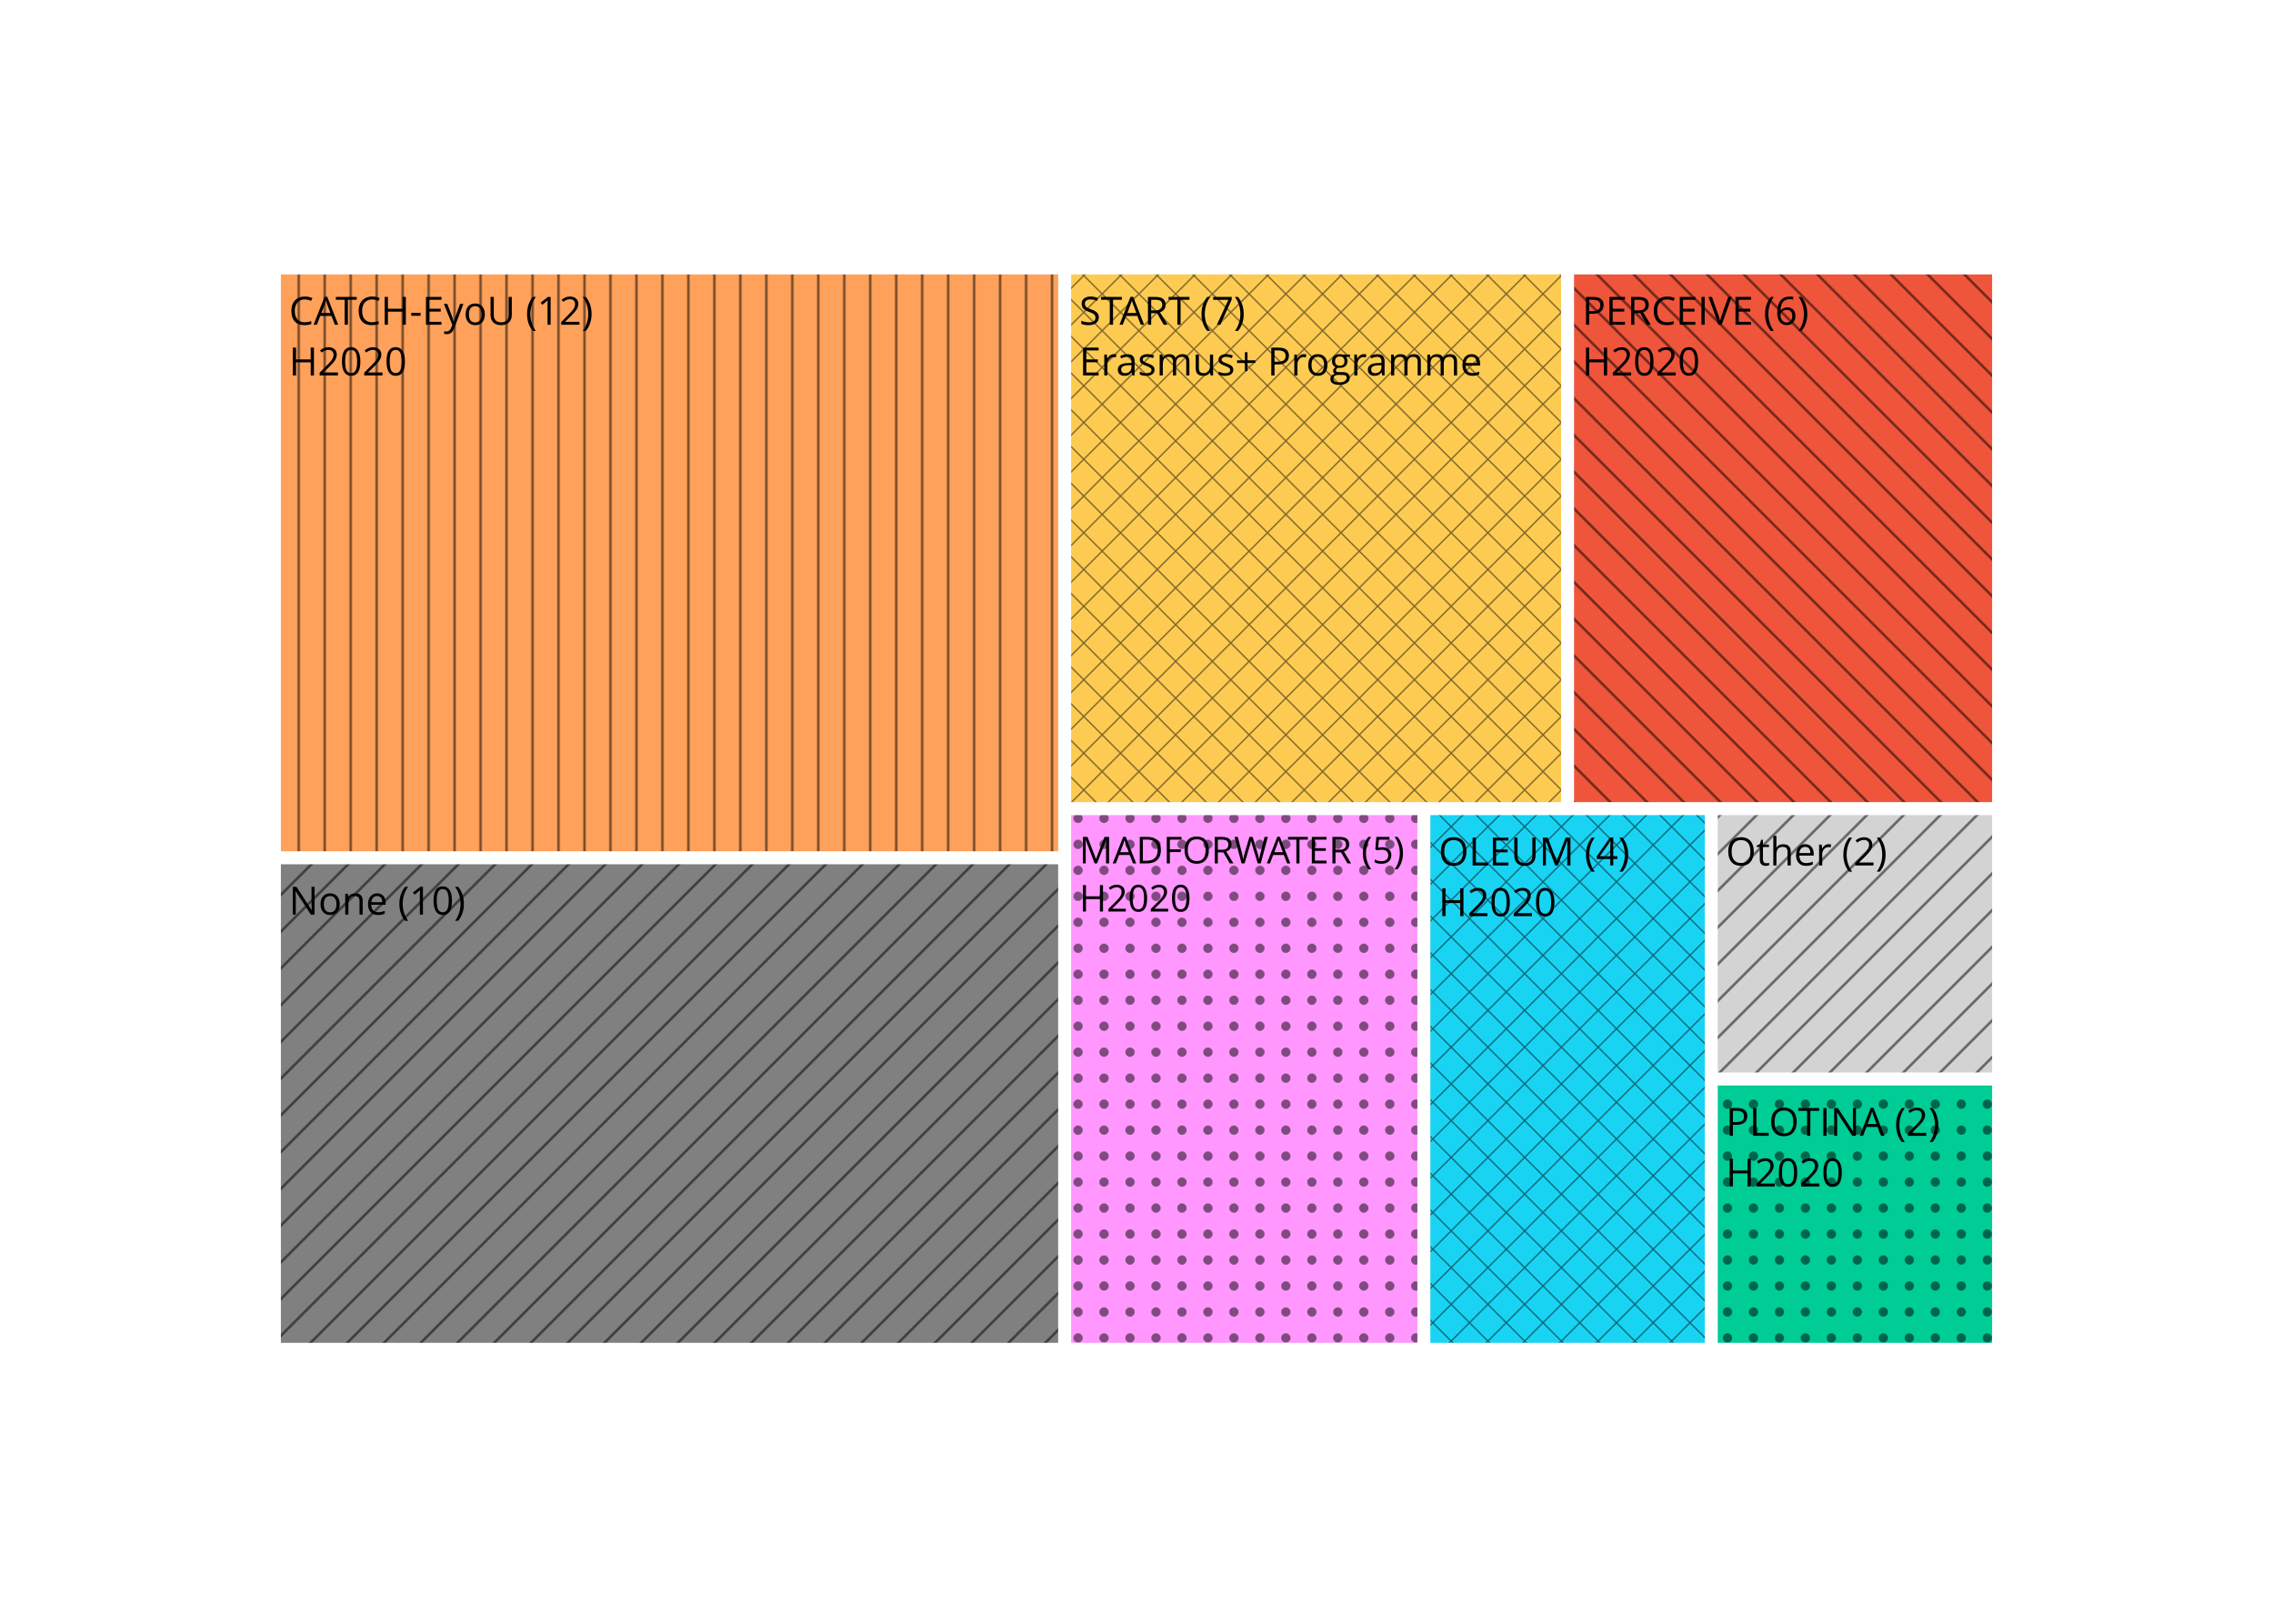
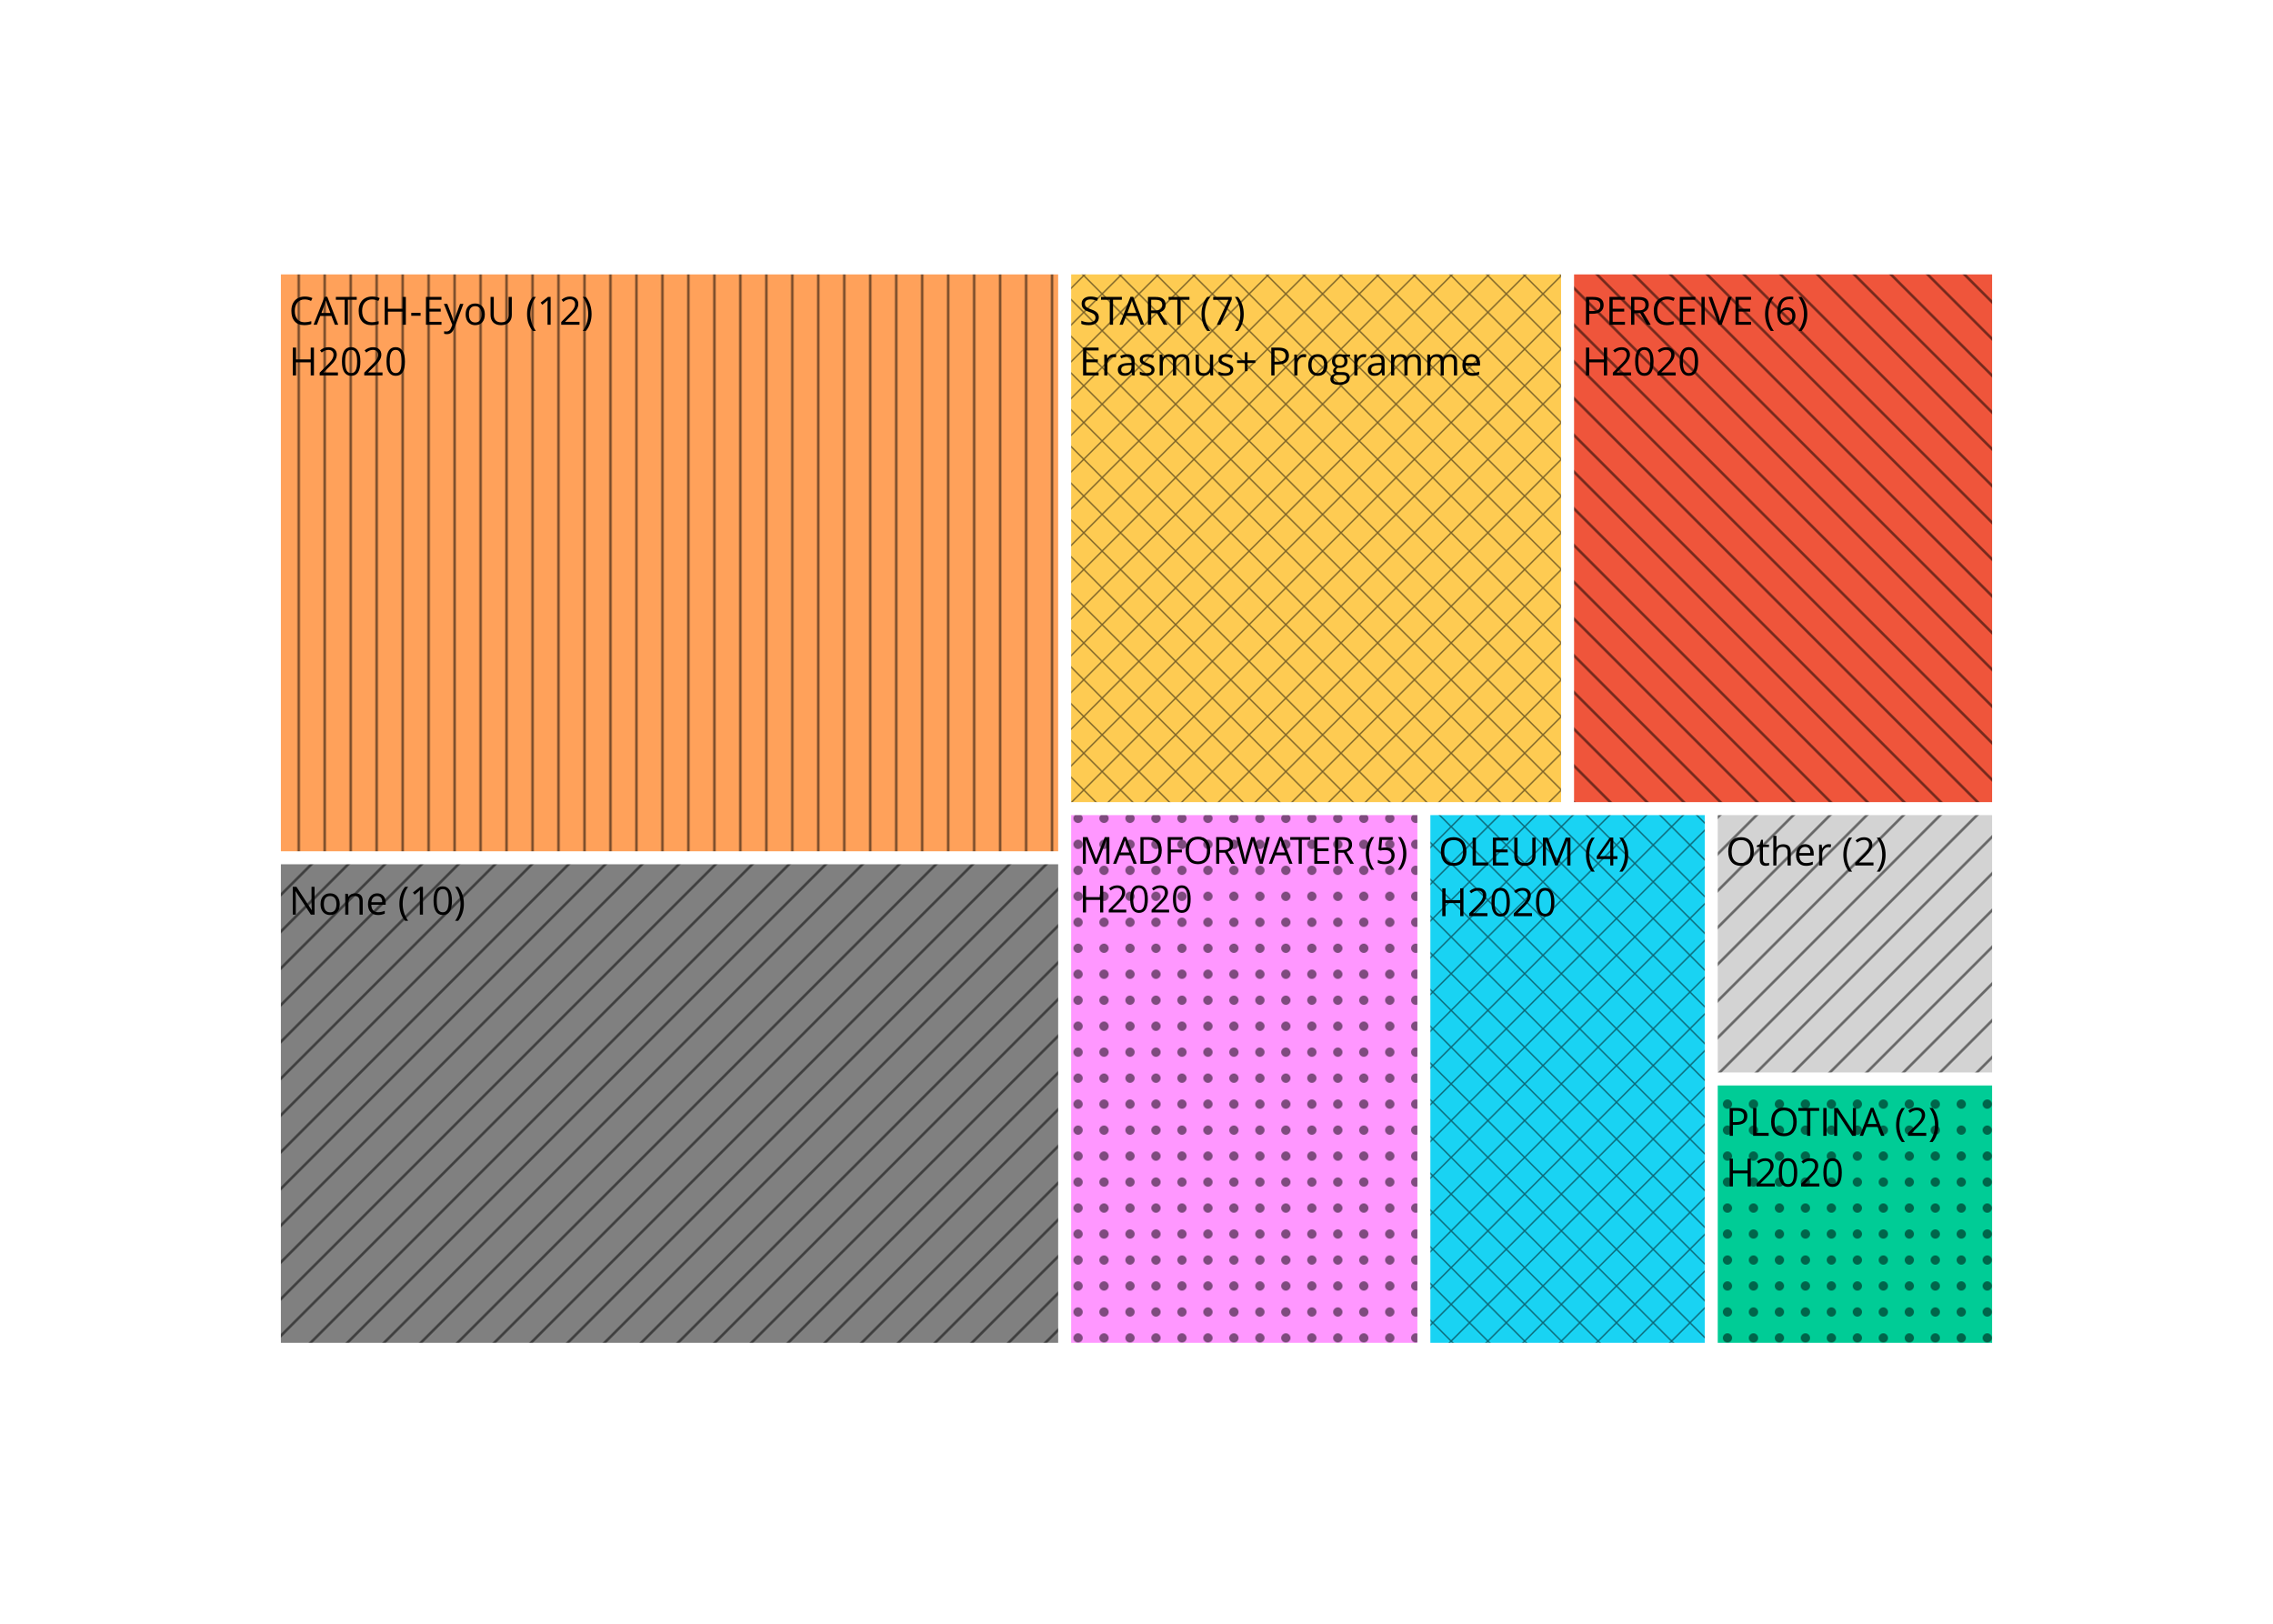
<svg xmlns="http://www.w3.org/2000/svg" class="main-svg" width="700" height="500" style="" viewBox="0 0 700 500">
  <rect x="0" y="0" width="700" height="500" style="fill: rgb(255, 255, 255); fill-opacity: 1;" />
-   <defs id="defs-f16fa4">
+   <defs id="defs-1af8e0">
    <g class="clips" />
    <g class="gradients" />
    <g class="patterns">
-       <pattern id="pf16fa4-cb2518-0" width="8px" height="8px" patternUnits="userSpaceOnUse" patternTransform="">
+       <pattern id="p1af8e0-cb0e9c-0" width="8px" height="8px" patternUnits="userSpaceOnUse" patternTransform="">
        <rect width="8px" height="8px" fill="rgb(255, 161, 90)" fill-opacity="1" />
        <path d="M4,0L4,8" opacity="0.5" stroke="rgb(0, 0, 0)" stroke-width="0.8px" />
      </pattern>
-       <pattern id="pf16fa4-cb2518-2" width="11.314px" height="11.314px" patternUnits="userSpaceOnUse" patternTransform="">
+       <pattern id="p1af8e0-cb0e9c-2" width="11.314px" height="11.314px" patternUnits="userSpaceOnUse" patternTransform="">
        <rect width="11.314px" height="11.314px" fill="rgb(128, 128, 128)" fill-opacity="1" />
        <path d="M-2.828,2.828l5.657,-5.657M0,11.314L11.314,0M8.485,14.142l5.657,-5.657" opacity="0.5" stroke="rgb(0, 0, 0)" stroke-width="0.8px" />
      </pattern>
-       <pattern id="pf16fa4-cb2518-7" width="11.314px" height="11.314px" patternUnits="userSpaceOnUse" patternTransform="">
+       <pattern id="p1af8e0-cb0e9c-7" width="11.314px" height="11.314px" patternUnits="userSpaceOnUse" patternTransform="">
        <rect width="11.314px" height="11.314px" fill="rgb(254, 203, 82)" fill-opacity="1" />
        <path d="M-2.828,2.828l5.657,-5.657M0,11.314L11.314,0M8.485,14.142l5.657,-5.657M8.485,-2.828l5.657,5.657M0,0L11.314,11.314M-2.828,8.485l5.657,5.657" opacity="0.5" stroke="rgb(0, 0, 0)" stroke-width="0.411px" />
      </pattern>
-       <pattern id="pf16fa4-cb2518-5" width="11.314px" height="11.314px" patternUnits="userSpaceOnUse" patternTransform="">
+       <pattern id="p1af8e0-cb0e9c-5" width="11.314px" height="11.314px" patternUnits="userSpaceOnUse" patternTransform="">
        <rect width="11.314px" height="11.314px" fill="rgb(239, 85, 59)" fill-opacity="1" />
        <path d="M8.485,-2.828l5.657,5.657M0,0L11.314,11.314M-2.828,8.485l5.657,5.657" opacity="0.5" stroke="rgb(0, 0, 0)" stroke-width="0.8px" />
      </pattern>
-       <pattern id="pf16fa4-cb2518-1" width="8px" height="8px" patternUnits="userSpaceOnUse" patternTransform="">
+       <pattern id="p1af8e0-cb0e9c-1" width="8px" height="8px" patternUnits="userSpaceOnUse" patternTransform="">
        <rect width="8px" height="8px" fill="rgb(255, 151, 255)" fill-opacity="1" />
        <circle cx="4" cy="4" r="1.427" opacity="0.5" fill="rgb(0, 0, 0)" />
      </pattern>
-       <pattern id="pf16fa4-cb2518-3" width="11.314px" height="11.314px" patternUnits="userSpaceOnUse" patternTransform="">
+       <pattern id="p1af8e0-cb0e9c-3" width="11.314px" height="11.314px" patternUnits="userSpaceOnUse" patternTransform="">
        <rect width="11.314px" height="11.314px" fill="rgb(25, 211, 243)" fill-opacity="1" />
        <path d="M-2.828,2.828l5.657,-5.657M0,11.314L11.314,0M8.485,14.142l5.657,-5.657M8.485,-2.828l5.657,5.657M0,0L11.314,11.314M-2.828,8.485l5.657,5.657" opacity="0.5" stroke="rgb(0, 0, 0)" stroke-width="0.411px" />
      </pattern>
-       <pattern id="pf16fa4-cb2518-4" width="11.314px" height="11.314px" patternUnits="userSpaceOnUse" patternTransform="">
+       <pattern id="p1af8e0-cb0e9c-4" width="11.314px" height="11.314px" patternUnits="userSpaceOnUse" patternTransform="">
        <rect width="11.314px" height="11.314px" fill="rgb(211, 211, 211)" fill-opacity="1" />
        <path d="M-2.828,2.828l5.657,-5.657M0,11.314L11.314,0M8.485,14.142l5.657,-5.657" opacity="0.5" stroke="rgb(0, 0, 0)" stroke-width="0.8px" />
      </pattern>
-       <pattern id="pf16fa4-cb2518-6" width="8px" height="8px" patternUnits="userSpaceOnUse" patternTransform="">
+       <pattern id="p1af8e0-cb0e9c-6" width="8px" height="8px" patternUnits="userSpaceOnUse" patternTransform="">
        <rect width="8px" height="8px" fill="rgb(0, 204, 150)" fill-opacity="1" />
        <circle cx="4" cy="4" r="1.427" opacity="0.5" fill="rgb(0, 0, 0)" />
      </pattern>
    </g>
  </defs>
  <g class="bglayer" />
  <g class="layer-below">
    <g class="imagelayer" />
    <g class="shapelayer" />
  </g>
  <g class="cartesianlayer" />
  <g class="polarlayer" />
  <g class="smithlayer" />
  <g class="ternarylayer" />
  <g class="geolayer" />
  <g class="funnelarealayer" />
  <g class="pielayer" />
  <g class="iciclelayer" />
  <g class="treemaplayer">
    <g class="trace treemap" style="opacity: 1;">
      <g class="slice cursor-pointer">
        <path class="surface" d="M80,60L620,60L620,420L80,420Z" style="pointer-events: none; fill: rgb(0, 0, 0); fill-opacity: 0; stroke-width: 0; stroke: rgb(0, 0, 0); stroke-opacity: 0; opacity: 100;" />
        <g class="slicetext">
          <text data-notex="1" class="slicetext" text-anchor="start" x="0" y="0" style="font-family: 'Open Sans', verdana, arial, sans-serif; font-size: 12px; fill: rgb(42, 63, 95); fill-opacity: 1; white-space: pre;" transform="translate(86,76)"> </text>
        </g>
      </g>
      <g class="slice cursor-pointer">
-         <path class="surface pattern_filled" d="M86,84L326.375,84L326.375,262.636L86,262.636Z" style="pointer-events: none; stroke-width: 1; fill: url('#pf16fa4-cb2518-0'); stroke: rgb(255, 255, 255); stroke-opacity: 1; opacity: 1;" />
+         <path class="surface pattern_filled" d="M86,84L326.375,84L326.375,262.636L86,262.636Z" style="pointer-events: none; stroke-width: 1; fill: url('#p1af8e0-cb0e9c-0'); stroke: rgb(255, 255, 255); stroke-opacity: 1; opacity: 1;" />
        <g class="slicetext">
          <text data-notex="1" class="slicetext" text-anchor="start" x="0" y="0" style="font-family: 'Open Sans', verdana, arial, sans-serif; font-size: 12px; fill: rgb(68, 68, 68); fill-opacity: 1; white-space: pre;" transform="translate(89,100)">
            <tspan class="line" dy="0em" x="0" y="0">
              <tspan style=" fill: black; text-shadow: -2px -2px 0 #FFF, 2px -2px 0 #FFF, -2px 2px 0 #FFF, 2px 2px 0 #FFF, -2px 0 0 #FFF, 2px 0 0 #FFF, 0 -2px 0 #FFF, 0 2px 0 #FFF;">CATCH-EyoU (12)</tspan>
            </tspan>
            <tspan class="line" dy="1.3em" x="0" y="0">
              <tspan style=" fill: black; text-shadow: -2px -2px 0 #FFF, 2px -2px 0 #FFF, -2px 2px 0 #FFF, 2px 2px 0 #FFF, -2px 0 0 #FFF, 2px 0 0 #FFF, 0 -2px 0 #FFF, 0 2px 0 #FFF;">H2020</tspan>
            </tspan>
          </text>
        </g>
      </g>
      <g class="slice cursor-pointer">
-         <path class="surface pattern_filled" d="M86,265.636L326.375,265.636L326.375,414L86,414Z" style="pointer-events: none; stroke-width: 1; fill: url('#pf16fa4-cb2518-2'); stroke: rgb(255, 255, 255); stroke-opacity: 1; opacity: 1;" />
+         <path class="surface pattern_filled" d="M86,265.636L326.375,265.636L326.375,414L86,414Z" style="pointer-events: none; stroke-width: 1; fill: url('#p1af8e0-cb0e9c-2'); stroke: rgb(255, 255, 255); stroke-opacity: 1; opacity: 1;" />
        <g class="slicetext">
          <text data-notex="1" class="slicetext" text-anchor="start" x="0" y="0" style="font-family: 'Open Sans', verdana, arial, sans-serif; font-size: 12px; fill: rgb(255, 255, 255); fill-opacity: 1; white-space: pre;" transform="translate(89,281.6364)">
            <tspan class="line" dy="0em" x="0" y="0">
              <tspan style=" fill: black; text-shadow: -2px -2px 0 #FFF, 2px -2px 0 #FFF, -2px 2px 0 #FFF, 2px 2px 0 #FFF, -2px 0 0 #FFF, 2px 0 0 #FFF, 0 -2px 0 #FFF, 0 2px 0 #FFF;">None (10)</tspan>
            </tspan>
            <tspan class="line" dy="1.3em" x="0" y="0">
              <tspan style=" fill: black; text-shadow: -2px -2px 0 #FFF, 2px -2px 0 #FFF, -2px 2px 0 #FFF, 2px 2px 0 #FFF, -2px 0 0 #FFF, 2px 0 0 #FFF, 0 -2px 0 #FFF, 0 2px 0 #FFF;" />
            </tspan>
          </text>
        </g>
      </g>
      <g class="slice cursor-pointer">
-         <path class="surface pattern_filled" d="M329.375,84L481.25,84L481.25,247.5L329.375,247.5Z" style="pointer-events: none; stroke-width: 1; fill: url('#pf16fa4-cb2518-7'); stroke: rgb(255, 255, 255); stroke-opacity: 1; opacity: 1;" />
+         <path class="surface pattern_filled" d="M329.375,84L481.25,84L481.25,247.5L329.375,247.5Z" style="pointer-events: none; stroke-width: 1; fill: url('#p1af8e0-cb0e9c-7'); stroke: rgb(255, 255, 255); stroke-opacity: 1; opacity: 1;" />
        <g class="slicetext">
          <text data-notex="1" class="slicetext" text-anchor="start" x="0" y="0" style="font-family: 'Open Sans', verdana, arial, sans-serif; font-size: 12px; fill: rgb(68, 68, 68); fill-opacity: 1; white-space: pre;" transform="translate(332.375,100)">
            <tspan class="line" dy="0em" x="0" y="0">
              <tspan style=" fill: black; text-shadow: -2px -2px 0 #FFF, 2px -2px 0 #FFF, -2px 2px 0 #FFF, 2px 2px 0 #FFF, -2px 0 0 #FFF, 2px 0 0 #FFF, 0 -2px 0 #FFF, 0 2px 0 #FFF;">START (7)</tspan>
            </tspan>
            <tspan class="line" dy="1.3em" x="0" y="0">
              <tspan style=" fill: black; text-shadow: -2px -2px 0 #FFF, 2px -2px 0 #FFF, -2px 2px 0 #FFF, 2px 2px 0 #FFF, -2px 0 0 #FFF, 2px 0 0 #FFF, 0 -2px 0 #FFF, 0 2px 0 #FFF;">Erasmus+ Programme</tspan>
            </tspan>
          </text>
        </g>
      </g>
      <g class="slice cursor-pointer">
-         <path class="surface pattern_filled" d="M484.25,84L614,84L614,247.5L484.25,247.5Z" style="pointer-events: none; stroke-width: 1; fill: url('#pf16fa4-cb2518-5'); stroke: rgb(255, 255, 255); stroke-opacity: 1; opacity: 1;" />
+         <path class="surface pattern_filled" d="M484.25,84L614,84L614,247.5L484.25,247.5Z" style="pointer-events: none; stroke-width: 1; fill: url('#p1af8e0-cb0e9c-5'); stroke: rgb(255, 255, 255); stroke-opacity: 1; opacity: 1;" />
        <g class="slicetext">
          <text data-notex="1" class="slicetext" text-anchor="start" x="0" y="0" style="font-family: 'Open Sans', verdana, arial, sans-serif; font-size: 12px; fill: rgb(255, 255, 255); fill-opacity: 1; white-space: pre;" transform="translate(487.25,100)">
            <tspan class="line" dy="0em" x="0" y="0">
              <tspan style=" fill: black; text-shadow: -2px -2px 0 #FFF, 2px -2px 0 #FFF, -2px 2px 0 #FFF, 2px 2px 0 #FFF, -2px 0 0 #FFF, 2px 0 0 #FFF, 0 -2px 0 #FFF, 0 2px 0 #FFF;">PERCEIVE (6)</tspan>
            </tspan>
            <tspan class="line" dy="1.3em" x="0" y="0">
              <tspan style=" fill: black; text-shadow: -2px -2px 0 #FFF, 2px -2px 0 #FFF, -2px 2px 0 #FFF, 2px 2px 0 #FFF, -2px 0 0 #FFF, 2px 0 0 #FFF, 0 -2px 0 #FFF, 0 2px 0 #FFF;">H2020</tspan>
            </tspan>
          </text>
        </g>
      </g>
      <g class="slice cursor-pointer">
-         <path class="surface pattern_filled" d="M329.375,250.5L437,250.5L437,414L329.375,414Z" style="pointer-events: none; stroke-width: 1; fill: url('#pf16fa4-cb2518-1'); stroke: rgb(255, 255, 255); stroke-opacity: 1; opacity: 1;" />
+         <path class="surface pattern_filled" d="M329.375,250.5L437,250.5L437,414L329.375,414Z" style="pointer-events: none; stroke-width: 1; fill: url('#p1af8e0-cb0e9c-1'); stroke: rgb(255, 255, 255); stroke-opacity: 1; opacity: 1;" />
        <g class="slicetext">
-           <text data-notex="1" class="slicetext" text-anchor="start" x="0" y="0" style="font-family: 'Open Sans', verdana, arial, sans-serif; font-size: 12px; fill: rgb(68, 68, 68); fill-opacity: 1; white-space: pre;" transform="translate(332.375,265.8596)scale(0.9507382)">
+           <text data-notex="1" class="slicetext" text-anchor="start" x="0" y="0" style="font-family: 'Open Sans', verdana, arial, sans-serif; font-size: 12px; fill: rgb(68, 68, 68); fill-opacity: 1; white-space: pre;" transform="translate(332.375,265.9897)scale(0.9607445)">
            <tspan class="line" dy="0em" x="0" y="0">
              <tspan style=" fill: black; text-shadow: -2px -2px 0 #FFF, 2px -2px 0 #FFF, -2px 2px 0 #FFF, 2px 2px 0 #FFF, -2px 0 0 #FFF, 2px 0 0 #FFF, 0 -2px 0 #FFF, 0 2px 0 #FFF;">MADFORWATER (5)</tspan>
            </tspan>
            <tspan class="line" dy="1.3em" x="0" y="0">
              <tspan style=" fill: black; text-shadow: -2px -2px 0 #FFF, 2px -2px 0 #FFF, -2px 2px 0 #FFF, 2px 2px 0 #FFF, -2px 0 0 #FFF, 2px 0 0 #FFF, 0 -2px 0 #FFF, 0 2px 0 #FFF;">H2020</tspan>
            </tspan>
          </text>
        </g>
      </g>
      <g class="slice cursor-pointer">
-         <path class="surface pattern_filled" d="M440,250.5L525.5,250.5L525.5,414L440,414Z" style="pointer-events: none; stroke-width: 1; fill: url('#pf16fa4-cb2518-3'); stroke: rgb(255, 255, 255); stroke-opacity: 1; opacity: 1;" />
+         <path class="surface pattern_filled" d="M440,250.5L525.5,250.5L525.5,414L440,414Z" style="pointer-events: none; stroke-width: 1; fill: url('#p1af8e0-cb0e9c-3'); stroke: rgb(255, 255, 255); stroke-opacity: 1; opacity: 1;" />
        <g class="slicetext">
          <text data-notex="1" class="slicetext" text-anchor="start" x="0" y="0" style="font-family: 'Open Sans', verdana, arial, sans-serif; font-size: 12px; fill: rgb(68, 68, 68); fill-opacity: 1; white-space: pre;" transform="translate(443,266.5)">
            <tspan class="line" dy="0em" x="0" y="0">
              <tspan style=" fill: black; text-shadow: -2px -2px 0 #FFF, 2px -2px 0 #FFF, -2px 2px 0 #FFF, 2px 2px 0 #FFF, -2px 0 0 #FFF, 2px 0 0 #FFF, 0 -2px 0 #FFF, 0 2px 0 #FFF;">OLEUM (4)</tspan>
            </tspan>
            <tspan class="line" dy="1.3em" x="0" y="0">
              <tspan style=" fill: black; text-shadow: -2px -2px 0 #FFF, 2px -2px 0 #FFF, -2px 2px 0 #FFF, 2px 2px 0 #FFF, -2px 0 0 #FFF, 2px 0 0 #FFF, 0 -2px 0 #FFF, 0 2px 0 #FFF;">H2020</tspan>
            </tspan>
          </text>
        </g>
      </g>
      <g class="slice cursor-pointer">
-         <path class="surface pattern_filled" d="M528.5,250.5L614,250.5L614,330.75L528.5,330.75Z" style="pointer-events: none; stroke-width: 1; fill: url('#pf16fa4-cb2518-4'); stroke: rgb(255, 255, 255); stroke-opacity: 1; opacity: 1;" />
+         <path class="surface pattern_filled" d="M528.5,250.5L614,250.5L614,330.75L528.5,330.75Z" style="pointer-events: none; stroke-width: 1; fill: url('#p1af8e0-cb0e9c-4'); stroke: rgb(255, 255, 255); stroke-opacity: 1; opacity: 1;" />
        <g class="slicetext">
          <text data-notex="1" class="slicetext" text-anchor="start" x="0" y="0" style="font-family: 'Open Sans', verdana, arial, sans-serif; font-size: 12px; fill: rgb(68, 68, 68); fill-opacity: 1; white-space: pre;" transform="translate(531.5,266.5)">
            <tspan class="line" dy="0em" x="0" y="0">
              <tspan style=" fill: black; text-shadow: -2px -2px 0 #FFF, 2px -2px 0 #FFF, -2px 2px 0 #FFF, 2px 2px 0 #FFF, -2px 0 0 #FFF, 2px 0 0 #FFF, 0 -2px 0 #FFF, 0 2px 0 #FFF;">Other (2)</tspan>
            </tspan>
            <tspan class="line" dy="1.3em" x="0" y="0">
              <tspan style=" fill: black; text-shadow: -2px -2px 0 #FFF, 2px -2px 0 #FFF, -2px 2px 0 #FFF, 2px 2px 0 #FFF, -2px 0 0 #FFF, 2px 0 0 #FFF, 0 -2px 0 #FFF, 0 2px 0 #FFF;" />
            </tspan>
          </text>
        </g>
      </g>
      <g class="slice cursor-pointer">
-         <path class="surface pattern_filled" d="M528.5,333.75L614,333.75L614,414L528.5,414Z" style="pointer-events: none; stroke-width: 1; fill: url('#pf16fa4-cb2518-6'); stroke: rgb(255, 255, 255); stroke-opacity: 1; opacity: 1;" />
+         <path class="surface pattern_filled" d="M528.5,333.75L614,333.75L614,414L528.5,414Z" style="pointer-events: none; stroke-width: 1; fill: url('#p1af8e0-cb0e9c-6'); stroke: rgb(255, 255, 255); stroke-opacity: 1; opacity: 1;" />
        <g class="slicetext">
          <text data-notex="1" class="slicetext" text-anchor="start" x="0" y="0" style="font-family: 'Open Sans', verdana, arial, sans-serif; font-size: 12px; fill: rgb(68, 68, 68); fill-opacity: 1; white-space: pre;" transform="translate(531.5,349.75)">
            <tspan class="line" dy="0em" x="0" y="0">
              <tspan style=" fill: black; text-shadow: -2px -2px 0 #FFF, 2px -2px 0 #FFF, -2px 2px 0 #FFF, 2px 2px 0 #FFF, -2px 0 0 #FFF, 2px 0 0 #FFF, 0 -2px 0 #FFF, 0 2px 0 #FFF;">PLOTINA (2)</tspan>
            </tspan>
            <tspan class="line" dy="1.3em" x="0" y="0">
              <tspan style=" fill: black; text-shadow: -2px -2px 0 #FFF, 2px -2px 0 #FFF, -2px 2px 0 #FFF, 2px 2px 0 #FFF, -2px 0 0 #FFF, 2px 0 0 #FFF, 0 -2px 0 #FFF, 0 2px 0 #FFF;">H2020</tspan>
            </tspan>
          </text>
        </g>
      </g>
    </g>
  </g>
  <g class="sunburstlayer" />
  <g class="glimages" />
-   <defs id="topdefs-f16fa4">
+   <defs id="topdefs-1af8e0">
    <g class="clips" />
  </defs>
  <g class="layer-above">
    <g class="imagelayer" />
    <g class="shapelayer" />
  </g>
  <g class="infolayer">
    <g class="g-gtitle" />
  </g>
</svg>
